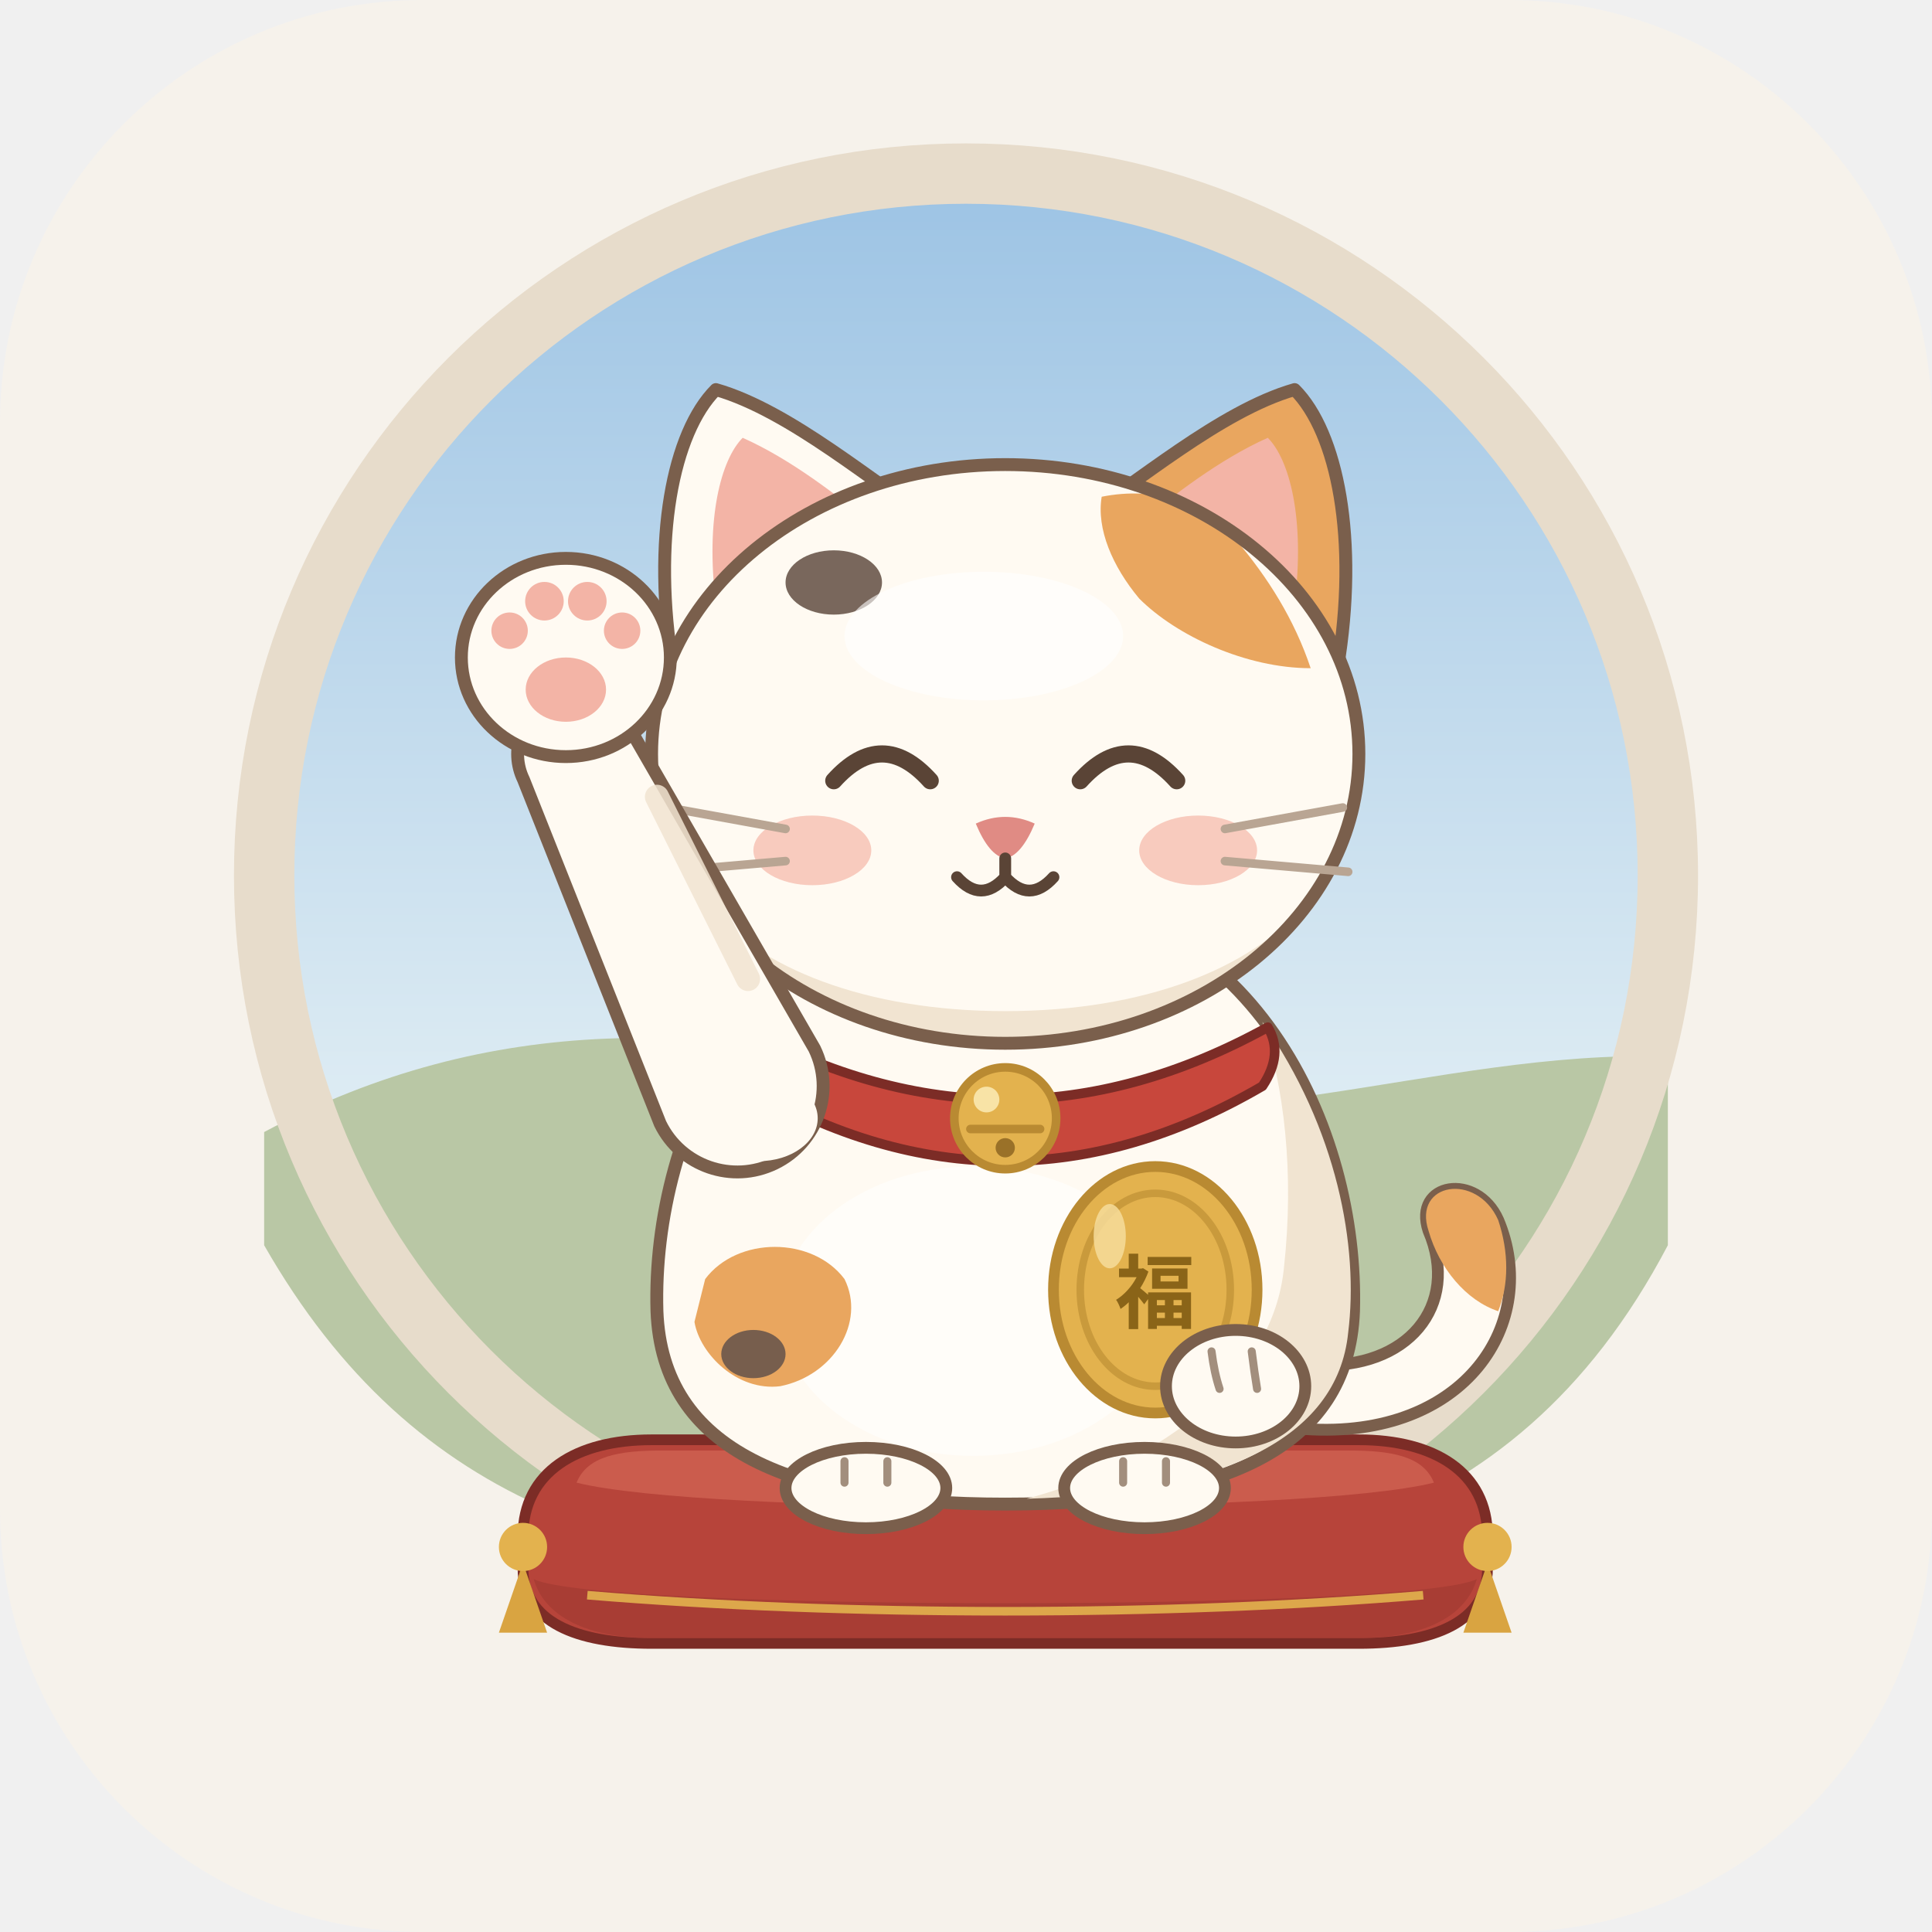
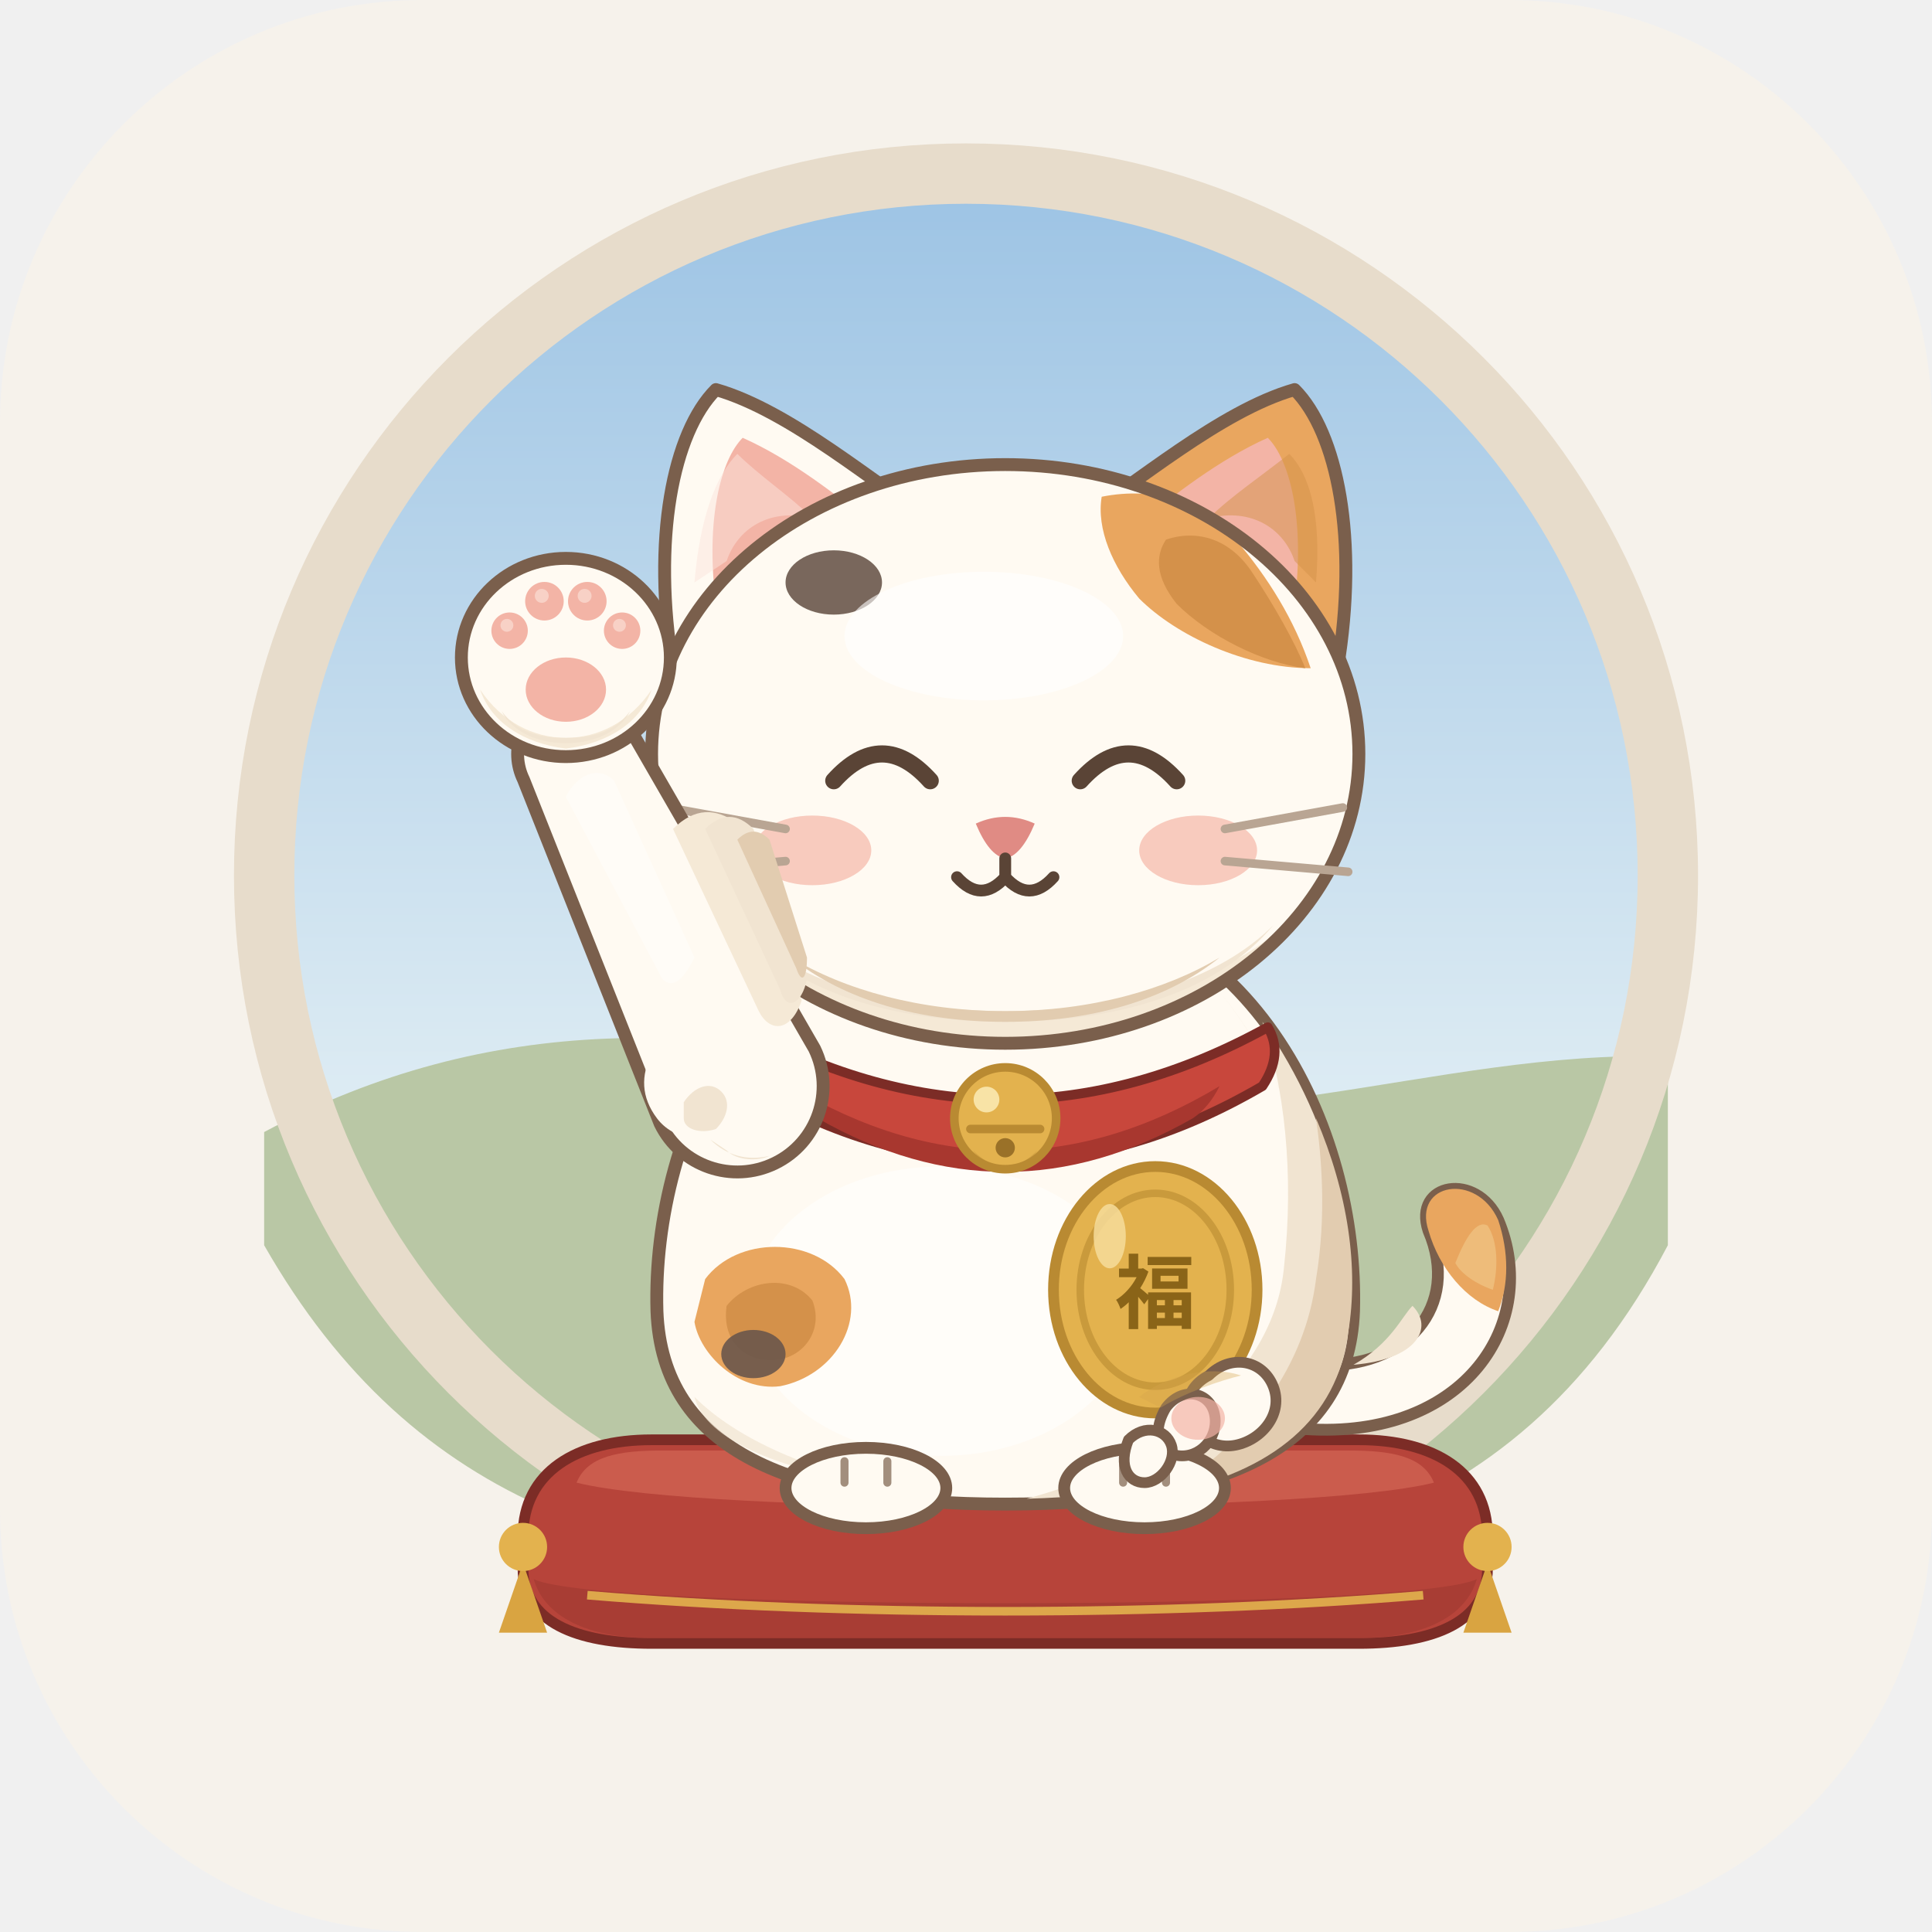
<svg xmlns="http://www.w3.org/2000/svg" viewBox="0 0 512 512">
  <defs>
    <linearGradient id="sky" x1="0" y1="0" x2="0" y2="1">
      <stop offset="0" stop-color="#9cc3e4" />
      <stop offset="0.65" stop-color="#dcebf3" />
      <stop offset="1" stop-color="#f6efe0" />
    </linearGradient>
  </defs>
  <rect width="512" height="512" rx="112" fill="#f6f2eb" />
  <circle cx="256" cy="232" r="186" fill="url(#sky)" />
  <path d="M70 300 C130 268 190 270 256 288 C320 306 380 278 442 280 L442 330 C400 410 330 418 256 418 C170 418 110 400 70 330 Z" fill="#b9c7a5" />
  <circle cx="256" cy="232" r="186" fill="none" stroke="#e7dccb" stroke-width="16" />
  <g transform="translate(96 72) scale(1.42)">
    <g id="hoki-cushion">
      <path d="M30 236 C30 224 40 218 54 218 L186 218 C200 218 210 224 210 236 L210 242 C210 252 200 256 186 256 L54 256 C40 256 30 252 30 242 Z" fill="#b7443a" stroke="#7c2c26" stroke-width="2" />
      <path d="M40 226 C42 221 48 220 56 220 L184 220 C192 220 198 221 200 226 C176 232 64 232 40 226 Z" fill="#cb5c4d" />
      <path d="M32 244 C34 251 42 255 54 255 L186 255 C198 255 206 251 208 244 C196 250 44 250 32 244 Z" fill="#9e3830" opacity="0.6" />
      <path d="M42 247 C90 251 150 251 198 247" fill="none" stroke="#e3b24e" stroke-width="1.6" opacity="0.9" />
      <path d="M30 241 L25.5 254 L34.5 254 Z" fill="#d9a441" />
      <circle cx="30" cy="238" r="4.5" fill="#e3b24e" />
      <path d="M210 241 L205.5 254 L214.5 254 Z" fill="#d9a441" />
      <circle cx="210" cy="238" r="4.5" fill="#e3b24e" />
    </g>
    <g id="hoki-body">
      <path d="M176 216 C206 218 220 196 212 177 C208 168 196 170 199 179 C205 193 195 205 178 204 Z" fill="#fffaf2" stroke="#7a5f4c" stroke-width="2.2" stroke-linejoin="round" />
+       <path d="M196 193 C200 197 197 203 185 204 C192 200 194 195 196 193 Z" fill="#f1e4d1" />
      <path d="M199 179 C196 170 208 168 212 177 C214 183 214 189 212 194 C206 192 201 186 199 179 Z" fill="#e9a65f" />
+       <path d="M204 185 C206 180 208 177 210 178 C212 181 212 186 211 190 C208 189 205 187 204 185 Z" fill="#eebc7a" />
      <path d="M120 116 C166 116 186 160 185 194 C184 220 160 230 120 230 C80 230 56 220 55 194 C54 160 74 116 120 116 Z" fill="#fffaf2" stroke="#7a5f4c" stroke-width="2.4" />
+       <path d="M158 132 C172 148 180 170 179 192 C178 212 164 224 140 228 C162 220 175 206 177 188 C179 168 172 148 158 132 Z" fill="#f5e9d6" />
      <path d="M168 140 C182 160 186 182 184 198 C182 218 160 228 124 229 C150 222 170 206 172 186 C174 168 172 152 168 140 Z" fill="#f1e4d1" />
-       <ellipse cx="114" cy="194" rx="36" ry="27" fill="#ffffff" opacity="0.55" />
+       <path d="M178 158 C184 172 186 186 184 198 C182 214 170 224 150 228 C166 218 176 204 178 188 C180 176 179 165 178 158 Z" fill="#e2ccb0" />
+       <ellipse cx="108" cy="194" rx="36" ry="27" fill="#ffffff" opacity="0.55" />
+       <path d="M62 210 C70 218 84 224 100 227 C78 224 64 218 62 210 Z" fill="#f1e4d1" opacity="0.7" />
      <path d="M64 188 C70 180 84 180 90 188 C94 196 88 206 78 208 C70 209 63 202 62 196 Z" fill="#e9a65f" />
+       <path d="M68 193 C72 188 80 187 84 192 C86 197 83 202 78 203 C72 204 67 200 68 193 Z" fill="#d4914a" />
      <ellipse cx="73" cy="202" rx="6" ry="4.5" fill="#6a574b" opacity="0.9" />
      <path d="M71 141 Q120 168 169 141 Q172 146 168 152 Q120 180 72 152 Q68 146 71 141 Z" fill="#c8473c" stroke="#7c2c26" stroke-width="1.8" stroke-linejoin="round" />
+       <path d="M80 152 Q120 176 160 152 Q158 156 155 158 Q120 178 85 158 Q82 156 80 152 Z" fill="#a8372f" />
    </g>
    <g id="hoki-head">
      <path d="M58 74 C54 50 58 30 66 22 C80 26 96 40 106 46 Z" fill="#fffaf2" stroke="#7a5f4c" stroke-width="2.4" stroke-linejoin="round" />
      <path d="M66 62 C64 46 67 35 71 31 C80 35 89 42 95 47 Z" fill="#f3b4a6" />
+       <path d="M62 58 C63 46 66 38 70 34 C74 38 80 42 84 46 C76 44 70 48 68 54 Z" fill="#fce4dc" opacity="0.5" />
      <path d="M182 74 C186 50 182 30 174 22 C160 26 144 40 134 46 Z" fill="#e9a65f" stroke="#7a5f4c" stroke-width="2.4" stroke-linejoin="round" />
      <path d="M174 62 C176 46 173 35 169 31 C160 35 151 42 145 47 Z" fill="#f3b4a6" />
+       <path d="M178 58 C179 46 177 38 173 34 C168 38 162 42 158 46 C166 44 172 48 174 54 Z" fill="#d4914a" opacity="0.5" />
      <ellipse cx="120" cy="90" rx="66" ry="54" fill="#fffaf2" />
      <path d="M138 42 C148 40 158 43 163 50 C169 57 174 65 177 74 C165 74 152 68 145 61 C140 55 137 48 138 42 Z" fill="#e9a65f" />
+       <path d="M150 50 C156 48 162 50 166 56 C170 62 174 69 176 74 C168 73 158 68 152 62 C148 57 148 53 150 50 Z" fill="#d4914a" />
      <ellipse cx="88" cy="58" rx="9" ry="6" fill="#6a574b" opacity="0.9" />
      <ellipse cx="116" cy="68" rx="26" ry="12" fill="#ffffff" opacity="0.6" />
-       <path d="M64 118 C74 136 96 144 120 144 C144 144 166 136 176 118 C166 130 146 138 120 138 C94 138 74 130 64 118 Z" fill="#f1e4d1" />
+       <path d="M64 118 C74 136 96 144 120 144 C144 144 166 136 176 118 C166 130 146 138 120 138 C94 138 74 130 64 118 Z" fill="#f5e9d6" />
+       <path d="M70 122 C80 134 98 140 120 140 C142 140 160 134 170 122 C160 132 142 138 120 138 C98 138 80 132 70 122 Z" fill="#f1e4d1" />
+       <path d="M80 128 C90 136 104 140 120 140 C136 140 150 136 160 128 C150 134 136 138 120 138 C104 138 90 134 80 128 Z" fill="#e2ccb0" />
      <ellipse cx="120" cy="90" rx="66" ry="54" fill="none" stroke="#7a5f4c" stroke-width="2.4" />
      <ellipse cx="84" cy="108" rx="11" ry="6.5" fill="#f2a493" opacity="0.55" />
      <ellipse cx="156" cy="108" rx="11" ry="6.5" fill="#f2a493" opacity="0.55" />
      <path d="M88 95 Q97 85 106 95" fill="none" stroke="#5a4436" stroke-width="3.2" stroke-linecap="round" />
      <path d="M134 95 Q143 85 152 95" fill="none" stroke="#5a4436" stroke-width="3.2" stroke-linecap="round" />
      <path d="M114.5 103 Q120 100.5 125.5 103 Q123 109 120 109.5 Q117 109 114.5 103 Z" fill="#e08b84" />
      <path d="M120 109.5 L120 113 M111 113 Q115.5 118 120 113 Q124.5 118 129 113" fill="none" stroke="#5a4436" stroke-width="2.2" stroke-linecap="round" stroke-linejoin="round" />
      <path d="M161 104 L183 100 M161 110 L184 112" fill="none" stroke="#b9a593" stroke-width="1.6" stroke-linecap="round" />
      <path d="M79 104 L57 100 M79 110 L56 112" fill="none" stroke="#b9a593" stroke-width="1.6" stroke-linecap="round" />
      <circle cx="120" cy="158" r="9.5" fill="#e3b24e" stroke="#b98a32" stroke-width="1.6" />
      <path d="M113.5 160 L126.5 160" fill="none" stroke="#b98a32" stroke-width="1.6" stroke-linecap="round" />
      <circle cx="120" cy="163.5" r="1.8" fill="#9a7128" />
      <circle cx="116.5" cy="154.5" r="2.4" fill="#f8e3a6" />
+       <path d="M114 164 C116 166 118 167 120 167 C122 167 124 166 126 164 C124 167 122 168 120 168 C118 168 116 167 114 164 Z" fill="#b98a32" opacity="0.4" />
    </g>
    <g id="hoki-coin">
      <ellipse cx="148" cy="190" rx="19" ry="23" fill="#e3b24e" stroke="#b98a32" stroke-width="2" />
      <ellipse cx="148" cy="190" rx="14" ry="18" fill="none" stroke="#c99a3c" stroke-width="1.4" />
      <ellipse cx="139.5" cy="180" rx="3" ry="6" fill="#f6dc9a" opacity="0.85" />
      <text x="148" y="196" font-size="15" text-anchor="middle" fill="#8a6418" font-family="'Noto Serif SC', 'Songti SC', SimSun, serif" font-weight="700">福</text>
-       <ellipse cx="163" cy="208" rx="13" ry="10.5" fill="#fffaf2" stroke="#7a5f4c" stroke-width="2.2" />
-       <path d="M158.5 201.5 Q159 205.5 160 208.5 M166 201.5 Q166.5 205.5 167 208.5" fill="none" stroke="#7a5f4c" stroke-width="1.5" stroke-linecap="round" opacity="0.7" />
      <ellipse cx="94" cy="227" rx="15" ry="7.5" fill="#fffaf2" stroke="#7a5f4c" stroke-width="2.2" />
      <ellipse cx="146" cy="227" rx="15" ry="7.5" fill="#fffaf2" stroke="#7a5f4c" stroke-width="2.2" />
      <path d="M90 222 L90 226 M98 222 L98 226 M142 222 L142 226 M150 222 L150 226" fill="none" stroke="#7a5f4c" stroke-width="1.5" stroke-linecap="round" opacity="0.7" />
    </g>
    <g id="hoki-paw">
+       <path d="M158 206 C162 202 168 203 170 208 C172 213 168 218 163 219 C158 220 154 216 154 212 C154 209 156 207 158 206 Z" fill="#fffaf2" stroke="#7a5f4c" stroke-width="2" stroke-linejoin="round" />
+       <path d="M150 212 C153 208 158 209 159 213 C160 217 157 221 153 221 C149 221 147 217 150 212 Z" fill="#fffaf2" stroke="#7a5f4c" stroke-width="2" stroke-linejoin="round" />
+       <path d="M143 218 C146 215 150 216 151 219 C152 222 149 226 146 226 C143 226 141 223 143 218 Z" fill="#fffaf2" stroke="#7a5f4c" stroke-width="2" stroke-linejoin="round" />
+       <ellipse cx="156" cy="214" rx="5" ry="4" fill="#f3b4a6" opacity="0.7" />
+       <path d="M145 210 C150 206 158 204 164 206 C160 207 154 209 149 212 Z" fill="#d4a44a" opacity="0.35" />
      <path d="M55.6 159 L30.1 94.8 A11 11 0 0 1 49.9 85.2 L84.4 145 A16 16 0 0 1 55.6 159 Z" fill="#fffaf2" stroke="#7a5f4c" stroke-width="2.4" stroke-linejoin="round" />
-       <path d="M72 132 L55 98" fill="none" stroke="#f1e4d1" stroke-width="4.5" stroke-linecap="round" opacity="0.85" />
-       <ellipse cx="74" cy="158" rx="11" ry="8" fill="#fffaf2" />
+       <path d="M74 138 L58 104 C62 100 66 100 70 103 L82 136 C80 142 76 142 74 138 Z" fill="#f5e9d6" />
+       <path d="M78 134 L64 104 C67 101 70 101 73 104 L83 132 C82 137 79 138 78 134 Z" fill="#f1e4d1" />
+       <path d="M81 130 L70 106 C72 104 74 104 76 106 L83 128 C83 132 82 133 81 130 Z" fill="#e2ccb0" />
+       <path d="M56 132 L38 98 C40 94 44 92 47 95 L62 128 C60 132 58 134 56 132 Z" fill="#ffffff" opacity="0.4" />
+       <path d="M55 158 C52 154 52 150 54 146 C58 142 64 142 68 146 C72 150 72 156 68 160 C64 163 58 162 55 158 Z" fill="#fffaf2" />
+       <path d="M60 155 C62 152 65 151 67 153 C69 155 68 158 66 160 C63 161 60 160 60 158 Z" fill="#f1e4d1" />
+       <path d="M65 162 C68 165 72 166 76 165 C74 166 70 166 68 164 Z" fill="#f1e4d1" />
      <ellipse cx="38" cy="72" rx="19.5" ry="18.5" fill="#fffaf2" stroke="#7a5f4c" stroke-width="2.4" />
+       <path d="M22 78 C24 84 30 88 38 89 C46 88 52 84 54 78 C50 84 44 87 38 87 C32 87 26 84 22 78 Z" fill="#f5e9d6" />
+       <path d="M26 82 C28 86 33 88 38 88 C43 88 48 86 50 82 C47 86 43 87 38 87 C33 87 29 86 26 82 Z" fill="#f1e4d1" />
      <ellipse cx="38" cy="78" rx="7.5" ry="6" fill="#f3b4a6" />
      <circle cx="27.5" cy="67" r="3.4" fill="#f3b4a6" />
      <circle cx="34" cy="61.5" r="3.6" fill="#f3b4a6" />
      <circle cx="42" cy="61.5" r="3.6" fill="#f3b4a6" />
      <circle cx="48.5" cy="67" r="3.4" fill="#f3b4a6" />
+       <circle cx="27" cy="66" r="1.2" fill="#fce4dc" opacity="0.6" />
+       <circle cx="33.5" cy="60.5" r="1.3" fill="#fce4dc" opacity="0.6" />
+       <circle cx="41.5" cy="60.5" r="1.3" fill="#fce4dc" opacity="0.6" />
+       <circle cx="48" cy="66" r="1.2" fill="#fce4dc" opacity="0.6" />
    </g>
  </g>
</svg>
